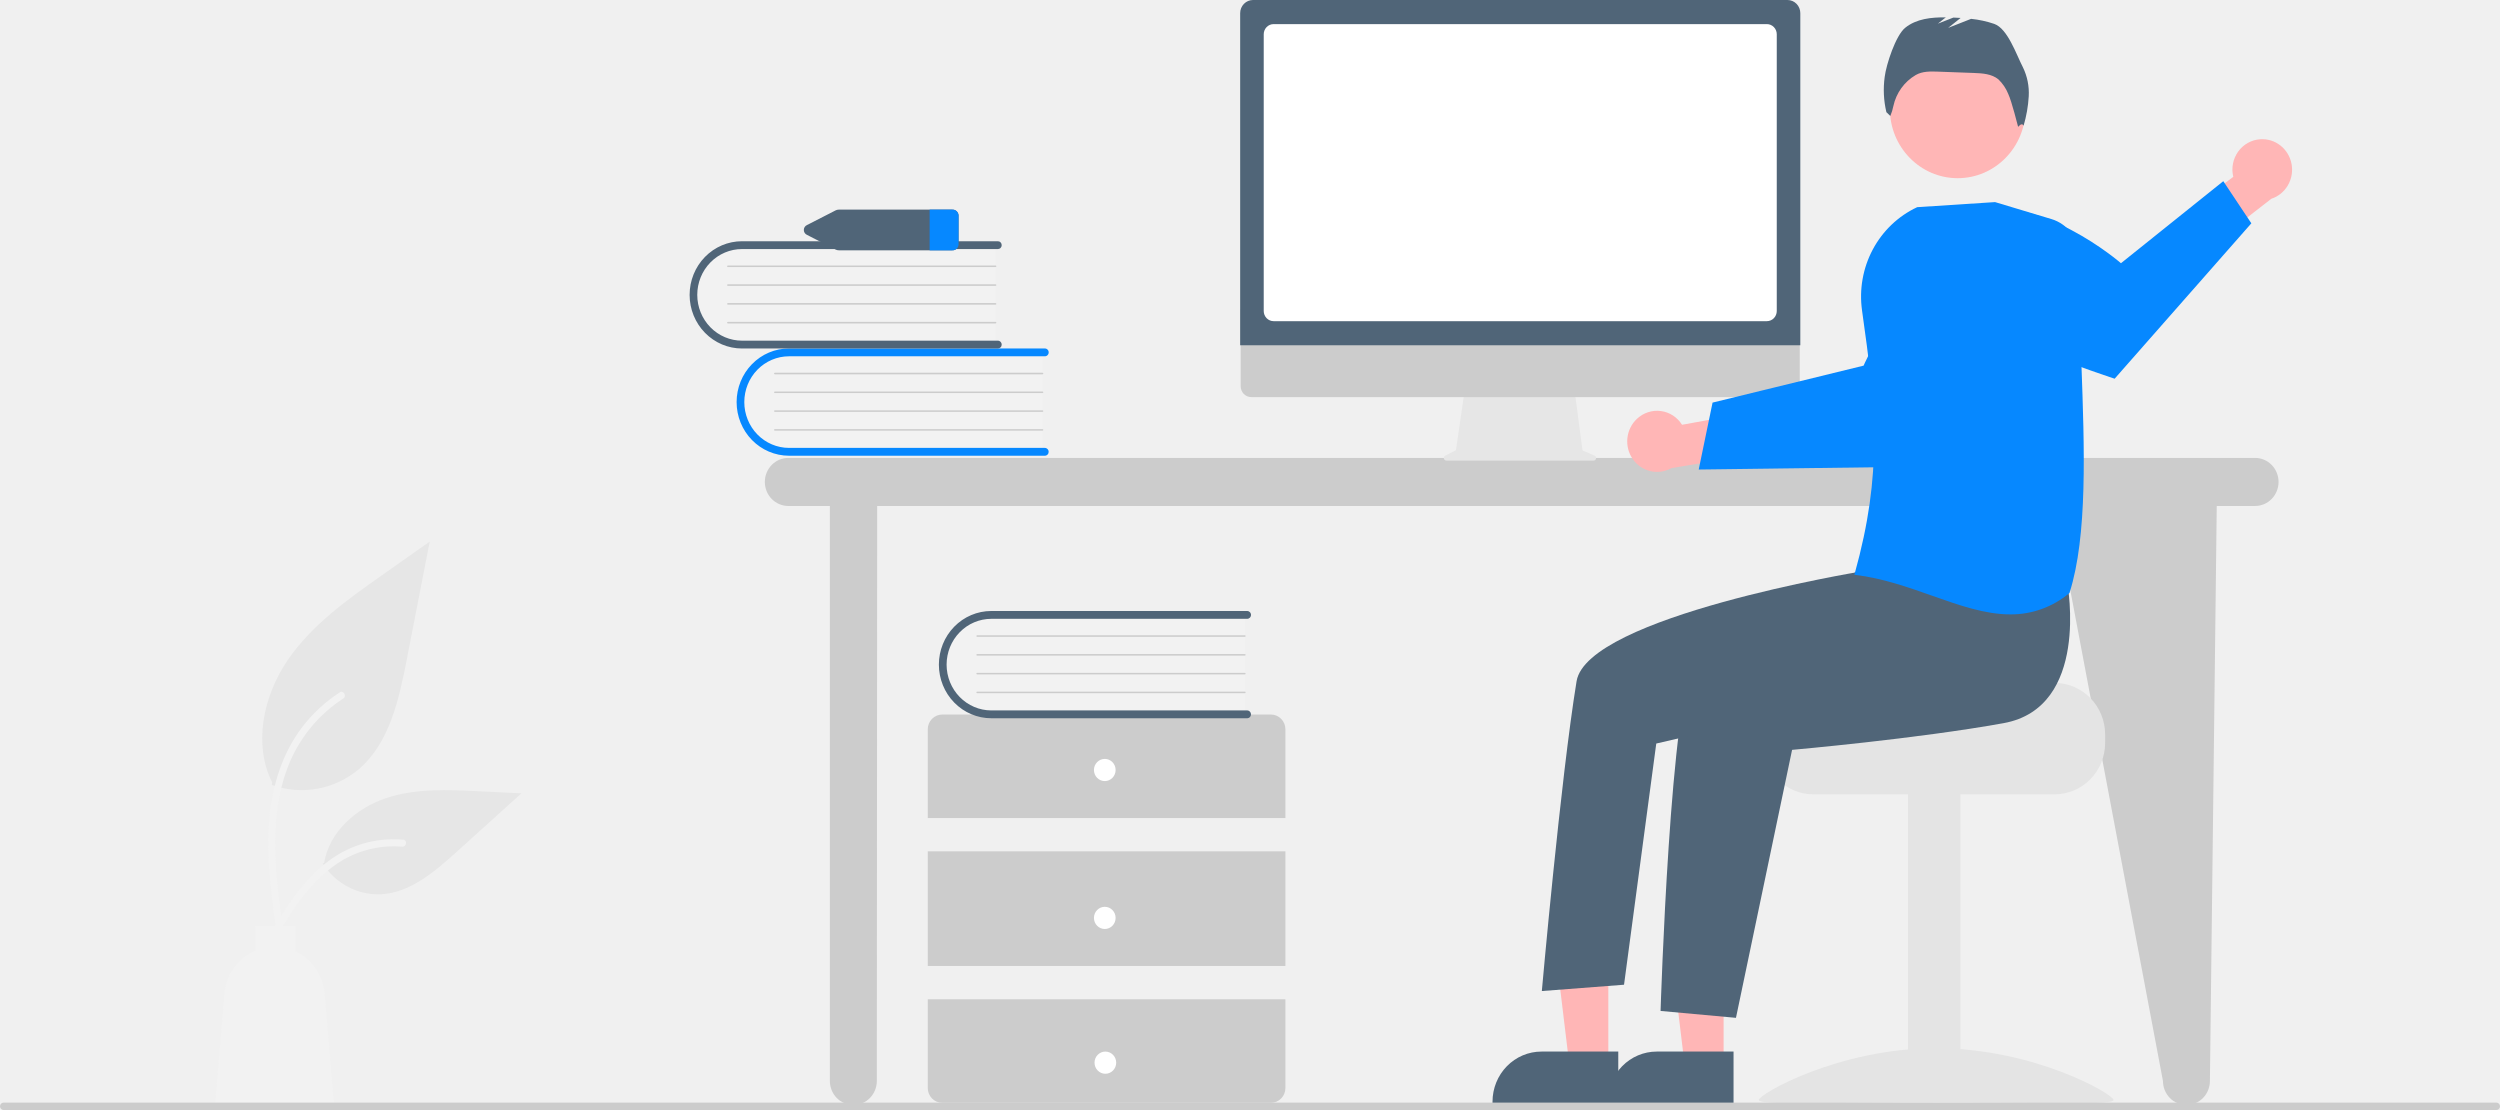
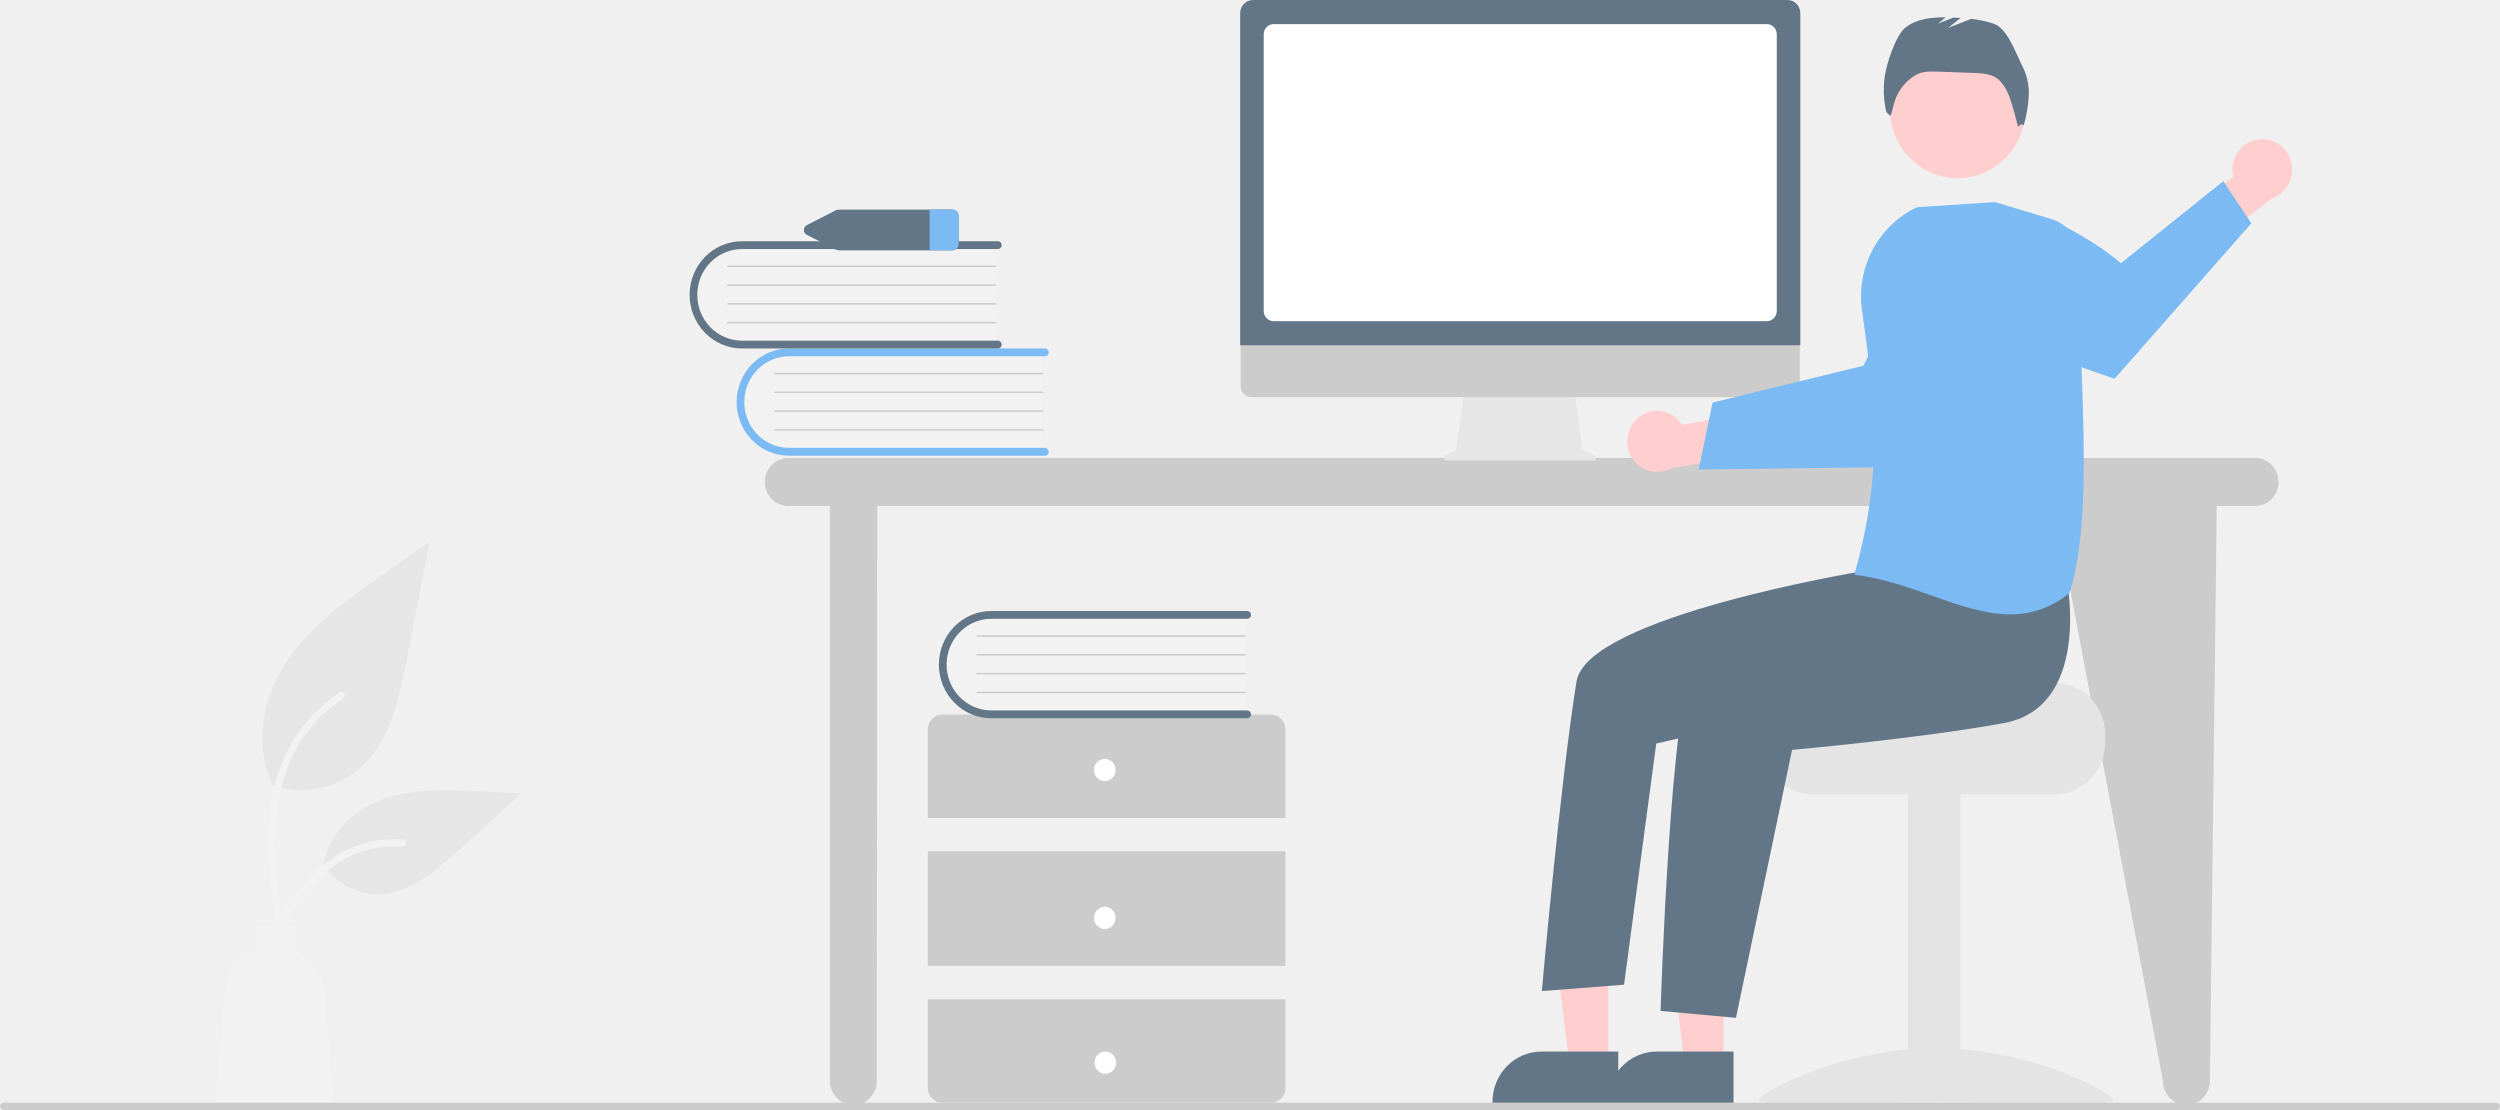
<svg xmlns="http://www.w3.org/2000/svg" width="1000" height="444" viewBox="0 0 1000 444" fill="none">
  <g clip-path="url(#clip0_304_40)">
-     <path d="M902.029 183.163H315.324C312.833 183.163 310.444 184.176 308.682 185.979C306.921 187.782 305.931 190.227 305.931 192.777C305.931 195.327 306.921 197.772 308.682 199.575C310.444 201.378 312.833 202.391 315.324 202.391H331.943V432.383C331.943 434.933 332.932 437.378 334.694 439.181C336.455 440.984 338.845 441.997 341.336 441.997C343.827 441.997 346.216 440.984 347.978 439.181C349.739 437.378 350.729 434.933 350.729 432.383L350.872 202.391H821.762L865.18 432.383C865.18 434.933 866.169 437.378 867.931 439.181C869.692 440.984 872.082 441.997 874.573 441.997C877.064 441.997 879.453 440.984 881.215 439.181C882.976 437.378 883.966 434.933 883.966 432.383L886.699 202.391H902.029C904.521 202.391 906.91 201.378 908.671 199.575C910.433 197.772 911.422 195.327 911.422 192.777C911.422 190.227 910.433 187.782 908.671 185.979C906.91 184.176 904.521 183.163 902.029 183.163V183.163Z" fill="#CCCCCC" />
+     <path d="M902.029 183.163H315.324C312.833 183.163 310.444 184.176 308.682 185.979C306.921 187.782 305.931 190.227 305.931 192.777C305.931 195.327 306.921 197.772 308.682 199.575C310.444 201.378 312.833 202.391 315.324 202.391H331.943V432.383C331.943 434.933 332.932 437.378 334.694 439.181C336.455 440.984 338.845 441.997 341.336 441.997C343.827 441.997 346.216 440.984 347.978 439.181C349.739 437.378 350.729 434.933 350.729 432.383L350.872 202.391H821.762L865.18 432.383C865.18 434.933 866.169 437.378 867.931 439.181C869.692 440.984 872.082 441.997 874.573 441.997C877.064 441.997 879.453 440.984 881.215 439.181C882.976 437.378 883.966 434.933 883.966 432.383L886.699 202.391H902.029C904.521 202.391 906.91 201.378 908.671 199.575C910.433 197.772 911.422 195.327 911.422 192.777C911.422 190.227 910.433 187.782 908.671 185.979C906.91 184.176 904.521 183.163 902.029 183.163Z" fill="#CCCCCC" />
    <path d="M417.022 140.325V181.037H317.365C314.754 181.13 312.149 180.696 309.702 179.759C307.254 178.822 305.011 177.4 303.099 175.576C301.188 173.751 299.647 171.56 298.564 169.125C297.48 166.691 296.876 164.063 296.785 161.389C296.694 158.716 297.119 156.051 298.034 153.546C298.95 151.04 300.338 148.744 302.121 146.788C303.904 144.832 306.045 143.255 308.423 142.146C310.801 141.037 313.37 140.418 315.982 140.325C316.443 140.309 316.904 140.309 317.365 140.325L417.022 140.325Z" fill="#F2F2F2" />
-     <path d="M419.47 180.724C419.469 181.139 419.308 181.537 419.021 181.831C418.734 182.125 418.345 182.29 417.94 182.29H315.59C310.034 182.286 304.707 180.024 300.779 176.001C296.852 171.979 294.646 166.525 294.646 160.838C294.646 155.151 296.852 149.697 300.779 145.674C304.707 141.652 310.034 139.39 315.59 139.386H417.94C418.141 139.385 418.34 139.425 418.526 139.504C418.712 139.582 418.882 139.698 419.024 139.843C419.167 139.988 419.28 140.161 419.357 140.351C419.434 140.542 419.474 140.746 419.474 140.952C419.474 141.158 419.434 141.362 419.357 141.552C419.28 141.742 419.167 141.915 419.024 142.06C418.882 142.206 418.712 142.321 418.526 142.399C418.34 142.478 418.141 142.518 417.94 142.517H315.59C310.848 142.525 306.302 144.458 302.951 147.893C299.6 151.328 297.718 155.984 297.718 160.838C297.718 165.692 299.6 170.348 302.951 173.783C306.302 177.217 310.848 179.151 315.59 179.158H417.94C418.345 179.158 418.734 179.323 419.021 179.617C419.308 179.911 419.469 180.309 419.47 180.724V180.724Z" fill="#0688FF" />
+     <path d="M419.47 180.724C419.469 181.139 419.308 181.537 419.021 181.831C418.734 182.125 418.345 182.29 417.94 182.29H315.59C310.034 182.286 304.707 180.024 300.779 176.001C296.852 171.979 294.646 166.525 294.646 160.838C294.646 155.151 296.852 149.697 300.779 145.674C304.707 141.652 310.034 139.39 315.59 139.386H417.94C418.141 139.385 418.34 139.425 418.526 139.504C418.712 139.582 418.882 139.698 419.024 139.843C419.167 139.988 419.28 140.161 419.357 140.351C419.434 140.542 419.474 140.746 419.474 140.952C419.474 141.158 419.434 141.362 419.357 141.552C419.28 141.742 419.167 141.915 419.024 142.06C418.882 142.206 418.712 142.321 418.526 142.399C418.34 142.478 418.141 142.518 417.94 142.517H315.59C310.848 142.525 306.302 144.458 302.951 147.893C299.6 151.328 297.718 155.984 297.718 160.838C297.718 165.692 299.6 170.348 302.951 173.783C306.302 177.217 310.848 179.151 315.59 179.158H417.94C418.345 179.158 418.734 179.323 419.021 179.617C419.308 179.911 419.469 180.309 419.47 180.724Z" fill="#7CBAF3" />
    <path d="M417.022 149.72H309.93C309.849 149.721 309.771 149.688 309.713 149.63C309.656 149.572 309.623 149.493 309.622 149.41C309.621 149.327 309.653 149.248 309.709 149.188C309.766 149.129 309.843 149.095 309.924 149.094H417.022C417.102 149.095 417.179 149.128 417.236 149.187C417.293 149.246 417.325 149.325 417.325 149.407C417.325 149.49 417.293 149.569 417.236 149.628C417.179 149.686 417.102 149.72 417.022 149.72Z" fill="#CCCCCC" />
    <path d="M417.022 157.236H309.93C309.849 157.237 309.771 157.205 309.713 157.146C309.656 157.088 309.623 157.009 309.622 156.926C309.621 156.843 309.653 156.764 309.709 156.704C309.766 156.645 309.843 156.611 309.924 156.61H417.022C417.102 156.611 417.179 156.644 417.236 156.703C417.293 156.762 417.325 156.841 417.325 156.923C417.325 157.006 417.293 157.085 417.236 157.144C417.179 157.202 417.102 157.236 417.022 157.236Z" fill="#CCCCCC" />
    <path d="M417.022 164.752H309.93C309.849 164.753 309.771 164.721 309.713 164.662C309.656 164.604 309.623 164.525 309.622 164.442C309.621 164.359 309.653 164.28 309.709 164.22C309.766 164.161 309.843 164.127 309.924 164.126H417.022C417.102 164.127 417.179 164.16 417.236 164.219C417.293 164.278 417.325 164.357 417.325 164.439C417.325 164.522 417.293 164.601 417.236 164.66C417.179 164.718 417.102 164.752 417.022 164.752Z" fill="#CCCCCC" />
    <path d="M417.022 172.268H309.93C309.849 172.269 309.771 172.236 309.713 172.178C309.656 172.12 309.623 172.041 309.622 171.958C309.621 171.875 309.653 171.796 309.709 171.736C309.766 171.677 309.843 171.643 309.924 171.642H417.022C417.102 171.643 417.179 171.676 417.236 171.735C417.293 171.794 417.325 171.873 417.325 171.955C417.325 172.038 417.293 172.117 417.236 172.176C417.179 172.234 417.102 172.268 417.022 172.268Z" fill="#CCCCCC" />
    <path d="M398.236 97.433V138.145H298.579C293.304 138.333 288.173 136.368 284.313 132.683C280.454 128.999 278.182 123.896 277.999 118.497C277.815 113.098 279.735 107.846 283.335 103.896C286.935 99.945 291.921 97.621 297.195 97.433C297.656 97.416 298.118 97.416 298.579 97.433H398.236Z" fill="#F2F2F2" />
-     <path d="M400.684 137.832C400.683 138.247 400.522 138.645 400.235 138.939C399.948 139.232 399.559 139.397 399.154 139.398H296.804C291.246 139.398 285.914 137.137 281.984 133.114C278.053 129.091 275.845 123.635 275.845 117.945C275.845 112.256 278.053 106.8 281.984 102.777C285.914 98.754 291.246 96.493 296.804 96.493H399.154C399.355 96.493 399.554 96.534 399.739 96.613C399.925 96.691 400.093 96.807 400.236 96.952C400.378 97.097 400.49 97.27 400.567 97.46C400.644 97.65 400.684 97.854 400.684 98.059C400.684 98.265 400.644 98.469 400.567 98.659C400.49 98.849 400.378 99.021 400.236 99.166C400.093 99.312 399.925 99.427 399.739 99.506C399.554 99.585 399.355 99.625 399.154 99.625H296.804C292.057 99.625 287.504 101.555 284.147 104.991C280.79 108.427 278.905 113.087 278.905 117.946C278.905 122.804 280.79 127.464 284.147 130.9C287.504 134.336 292.057 136.266 296.804 136.266H399.154C399.559 136.266 399.948 136.431 400.235 136.725C400.522 137.018 400.683 137.416 400.684 137.832Z" fill="#506578" />
-     <path d="M398.236 106.828H291.144C291.063 106.828 290.985 106.796 290.927 106.738C290.87 106.68 290.837 106.601 290.836 106.518C290.835 106.435 290.867 106.355 290.923 106.296C290.98 106.237 291.057 106.203 291.138 106.202H398.236C398.316 106.202 398.393 106.236 398.45 106.294C398.507 106.353 398.539 106.432 398.539 106.515C398.539 106.597 398.507 106.676 398.45 106.735C398.393 106.794 398.316 106.827 398.236 106.828V106.828Z" fill="#CCCCCC" />
+     <path d="M400.684 137.832C400.683 138.247 400.522 138.645 400.235 138.939C399.948 139.232 399.559 139.397 399.154 139.398H296.804C291.246 139.398 285.914 137.137 281.984 133.114C278.053 129.091 275.845 123.635 275.845 117.945C275.845 112.256 278.053 106.8 281.984 102.777C285.914 98.754 291.246 96.493 296.804 96.493H399.154C399.355 96.493 399.554 96.534 399.739 96.613C399.925 96.691 400.093 96.807 400.236 96.952C400.378 97.097 400.49 97.27 400.567 97.46C400.644 97.65 400.684 97.854 400.684 98.059C400.684 98.265 400.644 98.469 400.567 98.659C400.49 98.849 400.378 99.021 400.236 99.166C400.093 99.312 399.925 99.427 399.739 99.506C399.554 99.585 399.355 99.625 399.154 99.625H296.804C292.057 99.625 287.504 101.555 284.147 104.991C280.79 108.427 278.905 113.087 278.905 117.946C278.905 122.804 280.79 127.464 284.147 130.9C287.504 134.336 292.057 136.266 296.804 136.266H399.154C399.559 136.266 399.948 136.431 400.235 136.725C400.522 137.018 400.683 137.416 400.684 137.832Z" fill="#637688" />
+     <path d="M398.236 106.828H291.144C291.063 106.828 290.985 106.796 290.927 106.738C290.87 106.68 290.837 106.601 290.836 106.518C290.835 106.435 290.867 106.355 290.923 106.296C290.98 106.237 291.057 106.203 291.138 106.202H398.236C398.316 106.202 398.393 106.236 398.45 106.294C398.507 106.353 398.539 106.432 398.539 106.515C398.539 106.597 398.507 106.676 398.45 106.735C398.393 106.794 398.316 106.827 398.236 106.828Z" fill="#CCCCCC" />
    <path d="M398.236 114.344H291.144C291.063 114.344 290.985 114.312 290.927 114.254C290.87 114.196 290.837 114.117 290.836 114.034C290.835 113.951 290.867 113.871 290.923 113.812C290.98 113.753 291.057 113.719 291.138 113.718H398.236C398.316 113.718 398.393 113.752 398.45 113.81C398.507 113.869 398.539 113.948 398.539 114.031C398.539 114.113 398.507 114.193 398.45 114.251C398.393 114.31 398.316 114.343 398.236 114.344Z" fill="#CCCCCC" />
    <path d="M398.236 121.86H291.144C291.063 121.86 290.985 121.828 290.927 121.77C290.87 121.712 290.837 121.633 290.836 121.55C290.835 121.467 290.867 121.387 290.923 121.328C290.98 121.269 291.057 121.235 291.138 121.234H398.236C398.316 121.235 398.393 121.268 398.45 121.327C398.507 121.385 398.539 121.464 398.539 121.547C398.539 121.629 398.507 121.709 398.45 121.767C398.393 121.826 398.316 121.859 398.236 121.86Z" fill="#CCCCCC" />
-     <path d="M398.236 129.376H291.144C291.063 129.376 290.985 129.344 290.927 129.286C290.87 129.228 290.837 129.149 290.836 129.066C290.835 128.983 290.867 128.903 290.923 128.844C290.98 128.785 291.057 128.751 291.138 128.75H398.236C398.316 128.75 398.393 128.784 398.45 128.842C398.507 128.901 398.539 128.98 398.539 129.063C398.539 129.145 398.507 129.225 398.45 129.283C398.393 129.342 398.316 129.375 398.236 129.376V129.376Z" fill="#CCCCCC" />
+     <path d="M398.236 129.376H291.144C291.063 129.376 290.985 129.344 290.927 129.286C290.87 129.228 290.837 129.149 290.836 129.066C290.835 128.983 290.867 128.903 290.923 128.844C290.98 128.785 291.057 128.751 291.138 128.75H398.236C398.316 128.75 398.393 128.784 398.45 128.842C398.507 128.901 398.539 128.98 398.539 129.063C398.539 129.145 398.507 129.225 398.45 129.283C398.393 129.342 398.316 129.375 398.236 129.376Z" fill="#CCCCCC" />
    <path d="M514.166 327.225V291.728C514.166 290.159 513.557 288.654 512.473 287.545C511.389 286.435 509.919 285.812 508.386 285.812H376.883C375.35 285.812 373.88 286.435 372.796 287.545C371.712 288.654 371.103 290.159 371.103 291.728V327.225H514.166Z" fill="#CCCCCC" />
    <path d="M514.166 340.537H371.103V386.387H514.166V340.537Z" fill="#CCCCCC" />
    <path d="M371.103 399.698V435.196C371.103 436.765 371.712 438.27 372.796 439.379C373.88 440.488 375.35 441.112 376.883 441.112H508.386C509.919 441.112 511.389 440.488 512.473 439.379C513.557 438.27 514.166 436.765 514.166 435.196V399.698H371.103Z" fill="#CCCCCC" />
    <path d="M441.912 312.435C444.306 312.435 446.247 310.448 446.247 307.997C446.247 305.547 444.306 303.56 441.912 303.56C439.518 303.56 437.577 305.547 437.577 307.997C437.577 310.448 439.518 312.435 441.912 312.435Z" fill="white" />
    <path d="M441.912 371.597C444.306 371.597 446.247 369.61 446.247 367.159C446.247 364.709 444.306 362.722 441.912 362.722C439.518 362.722 437.577 364.709 437.577 367.159C437.577 369.61 439.518 371.597 441.912 371.597Z" fill="white" />
    <path d="M442.144 429.506C444.539 429.506 446.48 427.519 446.48 425.069C446.48 422.618 444.539 420.631 442.144 420.631C439.75 420.631 437.809 422.618 437.809 425.069C437.809 427.519 439.75 429.506 442.144 429.506Z" fill="white" />
    <path d="M497.946 245.338V286.05H398.29C393.018 286.234 387.89 284.268 384.033 280.583C380.176 276.899 377.907 271.798 377.723 266.402C377.54 261.006 379.457 255.756 383.054 251.806C386.651 247.856 391.633 245.53 396.905 245.338C397.367 245.321 397.828 245.321 398.29 245.338H497.946Z" fill="#F2F2F2" />
-     <path d="M500.395 285.736C500.394 286.152 500.233 286.55 499.946 286.844C499.659 287.137 499.27 287.302 498.865 287.302H396.515C390.958 287.304 385.627 285.046 381.696 281.026C377.764 277.005 375.554 271.551 375.551 265.863C375.547 260.175 377.751 254.718 381.678 250.693C385.605 246.668 390.933 244.404 396.49 244.398H498.865C499.066 244.398 499.265 244.438 499.451 244.516C499.637 244.595 499.807 244.71 499.949 244.855C500.092 245.001 500.205 245.174 500.282 245.364C500.359 245.554 500.399 245.758 500.399 245.964C500.399 246.17 500.359 246.374 500.282 246.564C500.205 246.754 500.092 246.927 499.949 247.073C499.807 247.218 499.637 247.333 499.451 247.412C499.265 247.49 499.066 247.53 498.865 247.53H396.515C391.772 247.536 387.225 249.469 383.873 252.904C380.522 256.339 378.639 260.996 378.639 265.85C378.639 270.705 380.522 275.361 383.873 278.796C387.225 282.231 391.772 284.164 396.515 284.171H498.865C499.27 284.171 499.659 284.336 499.946 284.629C500.233 284.923 500.394 285.321 500.395 285.736V285.736Z" fill="#506578" />
+     <path d="M500.395 285.736C500.394 286.152 500.233 286.55 499.946 286.844C499.659 287.137 499.27 287.302 498.865 287.302H396.515C390.958 287.304 385.627 285.046 381.696 281.026C377.764 277.005 375.554 271.551 375.551 265.863C375.547 260.175 377.751 254.718 381.678 250.693C385.605 246.668 390.933 244.404 396.49 244.398H498.865C499.066 244.398 499.265 244.438 499.451 244.516C499.637 244.595 499.807 244.71 499.949 244.855C500.092 245.001 500.205 245.174 500.282 245.364C500.359 245.554 500.399 245.758 500.399 245.964C500.399 246.17 500.359 246.374 500.282 246.564C500.205 246.754 500.092 246.927 499.949 247.073C499.807 247.218 499.637 247.333 499.451 247.412C499.265 247.49 499.066 247.53 498.865 247.53H396.515C391.772 247.536 387.225 249.469 383.873 252.904C380.522 256.339 378.639 260.996 378.639 265.85C378.639 270.705 380.522 275.361 383.873 278.796C387.225 282.231 391.772 284.164 396.515 284.171H498.865C499.27 284.171 499.659 284.336 499.946 284.629C500.233 284.923 500.394 285.321 500.395 285.736Z" fill="#637688" />
    <path d="M497.947 254.733H390.855C390.774 254.733 390.696 254.701 390.638 254.643C390.581 254.585 390.548 254.505 390.547 254.423C390.546 254.34 390.578 254.26 390.634 254.201C390.691 254.141 390.768 254.108 390.849 254.106H497.947C498.027 254.107 498.105 254.141 498.161 254.199C498.218 254.258 498.25 254.337 498.25 254.42C498.25 254.502 498.218 254.581 498.161 254.64C498.105 254.699 498.027 254.732 497.947 254.733H497.947Z" fill="#CCCCCC" />
    <path d="M497.947 262.249H390.855C390.774 262.249 390.696 262.217 390.638 262.159C390.581 262.101 390.548 262.021 390.547 261.939C390.546 261.856 390.578 261.776 390.634 261.717C390.691 261.658 390.768 261.624 390.849 261.623H497.947C498.027 261.623 498.105 261.657 498.161 261.715C498.218 261.774 498.25 261.853 498.25 261.936C498.25 262.018 498.218 262.097 498.161 262.156C498.105 262.215 498.027 262.248 497.947 262.249H497.947Z" fill="#CCCCCC" />
    <path d="M497.947 269.765H390.855C390.774 269.765 390.696 269.733 390.638 269.675C390.581 269.617 390.548 269.538 390.547 269.455C390.546 269.372 390.578 269.292 390.634 269.233C390.691 269.174 390.768 269.14 390.849 269.139H497.947C498.027 269.139 498.105 269.173 498.161 269.231C498.218 269.29 498.25 269.369 498.25 269.452C498.25 269.534 498.218 269.613 498.161 269.672C498.105 269.731 498.027 269.764 497.947 269.765H497.947Z" fill="#CCCCCC" />
    <path d="M497.947 277.281H390.855C390.774 277.281 390.696 277.249 390.638 277.191C390.581 277.133 390.548 277.054 390.547 276.971C390.546 276.888 390.578 276.808 390.634 276.749C390.691 276.69 390.768 276.656 390.849 276.655H497.947C498.027 276.655 498.105 276.689 498.161 276.747C498.218 276.806 498.25 276.885 498.25 276.968C498.25 277.05 498.218 277.129 498.161 277.188C498.105 277.247 498.027 277.28 497.947 277.281H497.947Z" fill="#CCCCCC" />
-     <path d="M380.905 83.852H335.501C335.07 83.851 334.645 83.952 334.258 84.147L322.799 90.019C322.421 90.183 322.1 90.457 321.874 90.807C321.648 91.157 321.527 91.567 321.527 91.986C321.527 92.406 321.648 92.816 321.874 93.166C322.1 93.515 322.421 93.789 322.799 93.953L334.258 99.825C334.645 100.02 335.07 100.121 335.501 100.121H380.905C381.531 100.158 382.146 99.941 382.617 99.518C383.087 99.094 383.376 98.498 383.42 97.858V86.115C383.376 85.475 383.087 84.878 382.617 84.455C382.146 84.031 381.531 83.814 380.905 83.852V83.852Z" fill="#506578" />
-     <path d="M383.42 86.115V97.858C383.376 98.498 383.087 99.094 382.617 99.518C382.146 99.941 381.531 100.158 380.905 100.121H371.859V83.852H380.905C381.531 83.814 382.146 84.031 382.617 84.455C383.087 84.878 383.376 85.475 383.42 86.115V86.115Z" fill="#0688FF" />
+     <path d="M380.905 83.852H335.501C335.07 83.851 334.645 83.952 334.258 84.147L322.799 90.019C322.421 90.183 322.1 90.457 321.874 90.807C321.648 91.157 321.527 91.567 321.527 91.986C321.527 92.406 321.648 92.816 321.874 93.166C322.1 93.515 322.421 93.789 322.799 93.953L334.258 99.825C334.645 100.02 335.07 100.121 335.501 100.121H380.905C381.531 100.158 382.146 99.941 382.617 99.518C383.087 99.094 383.376 98.498 383.42 97.858V86.115C383.376 85.475 383.087 84.878 382.617 84.455C382.146 84.031 381.531 83.814 380.905 83.852Z" fill="#637688" />
+     <path d="M383.42 86.115V97.858C383.376 98.498 383.087 99.094 382.617 99.518C382.146 99.941 381.531 100.158 380.905 100.121H371.859V83.852H380.905C381.531 83.814 382.146 84.031 382.617 84.455C383.087 84.878 383.376 85.475 383.42 86.115Z" fill="#7CBAF3" />
    <path d="M108.691 313.963C114.538 316.066 120.815 316.593 126.918 315.492C133.021 314.392 138.745 311.702 143.537 307.68C155.742 297.195 159.569 279.922 162.682 263.928C165.752 248.158 168.822 232.389 171.892 216.62L152.611 230.208C138.745 239.979 124.567 250.064 114.967 264.218C105.367 278.372 101.176 297.693 108.89 313.008" fill="#E6E6E6" />
-     <path d="M110.339 371.239C108.388 356.69 106.381 341.955 107.75 327.25C108.966 314.191 112.858 301.435 120.784 290.977C124.99 285.436 130.109 280.689 135.909 276.948C137.422 275.971 138.814 278.425 137.308 279.398C127.271 285.89 119.509 295.476 115.138 306.776C110.312 319.341 109.537 333.037 110.369 346.385C110.872 354.457 111.938 362.476 113.012 370.485C113.096 370.847 113.044 371.228 112.864 371.552C112.684 371.876 112.391 372.118 112.044 372.229C111.69 372.327 111.312 372.278 110.993 372.092C110.674 371.907 110.439 371.6 110.339 371.239L110.339 371.239Z" fill="#F2F2F2" />
+     <path d="M110.339 371.239C108.388 356.69 106.381 341.955 107.75 327.25C108.966 314.191 112.858 301.435 120.784 290.977C124.99 285.436 130.109 280.689 135.909 276.948C137.422 275.971 138.814 278.425 137.308 279.398C127.271 285.89 119.509 295.476 115.138 306.775C110.312 319.341 109.537 333.037 110.369 346.385C110.872 354.457 111.938 362.476 113.012 370.485C113.096 370.847 113.044 371.228 112.864 371.552C112.684 371.876 112.391 372.118 112.044 372.229C111.69 372.327 111.312 372.278 110.993 372.092C110.674 371.907 110.439 371.6 110.339 371.239L110.339 371.239Z" fill="#F2F2F2" />
    <path d="M129.135 345.494C131.643 349.395 135.09 352.569 139.143 354.71C143.197 356.852 147.722 357.888 152.28 357.721C163.997 357.152 173.765 348.782 182.557 340.836L208.565 317.334L191.352 316.491C178.974 315.885 166.276 315.319 154.487 319.226C142.697 323.133 131.823 332.535 129.668 345.026" fill="#E6E6E6" />
    <path d="M104.824 379.602C114.217 362.592 125.112 343.687 144.579 337.644C149.992 335.97 155.667 335.37 161.3 335.877C163.076 336.034 162.632 338.835 160.86 338.678C151.418 337.876 141.994 340.428 134.175 345.904C126.651 351.146 120.793 358.433 115.835 366.161C112.798 370.895 110.077 375.829 107.356 380.757C106.486 382.332 103.945 381.195 104.824 379.602L104.824 379.602Z" fill="#F2F2F2" />
    <path d="M89.775 397.507C90.091 393.753 91.408 390.161 93.581 387.121C95.754 384.08 98.701 381.709 102.1 380.264V370.43H118.215V380.574C121.447 382.09 124.229 384.455 126.276 387.43C128.324 390.405 129.564 393.882 129.87 397.507L133.659 442.591H85.985L89.775 397.507Z" fill="#F2F2F2" />
-     <path d="M637.822 182.239L633.028 180.173L629.74 155.576H585.945L582.38 180.072L578.091 182.267C577.886 182.372 577.722 182.545 577.625 182.758C577.527 182.971 577.503 183.211 577.556 183.439C577.609 183.668 577.735 183.871 577.915 184.017C578.095 184.163 578.318 184.242 578.547 184.242H637.427C637.662 184.242 637.89 184.159 638.072 184.006C638.254 183.854 638.379 183.642 638.426 183.406C638.472 183.17 638.437 182.925 638.327 182.712C638.217 182.499 638.039 182.332 637.822 182.239V182.239Z" fill="#E6E6E6" />
-     <path d="M715.648 158.848H500.518C499.389 158.846 498.307 158.385 497.51 157.567C496.713 156.749 496.265 155.641 496.265 154.486V123.437H719.901V154.486C719.901 155.641 719.453 156.749 718.656 157.567C717.858 158.385 716.777 158.846 715.648 158.848V158.848Z" fill="#CCCCCC" />
-     <path d="M720.126 138.111H496.069V5.259C496.07 3.864 496.612 2.528 497.575 1.542C498.539 0.556 499.845 0.002 501.207 0H714.987C716.35 0.002 717.656 0.556 718.619 1.542C719.582 2.528 720.124 3.864 720.126 5.259L720.126 138.111Z" fill="#506578" />
-     <path d="M706.744 128.469H509.451C508.401 128.468 507.394 128.04 506.651 127.28C505.909 126.52 505.491 125.49 505.49 124.415V13.697C505.491 12.622 505.909 11.591 506.651 10.831C507.394 10.071 508.401 9.643 509.451 9.642H706.744C707.794 9.643 708.801 10.071 709.543 10.831C710.286 11.591 710.703 12.622 710.705 13.697V124.415C710.703 125.49 710.286 126.52 709.543 127.28C708.801 128.04 707.794 128.468 706.744 128.469V128.469Z" fill="white" />
-     <path d="M654.779 167.536C656.053 166.332 657.569 165.428 659.221 164.888C660.873 164.349 662.621 164.187 664.341 164.413C666.06 164.639 667.711 165.249 669.176 166.199C670.64 167.149 671.884 168.416 672.818 169.911L699.505 165.055L706.343 180.933L668.563 187.249C666.005 188.69 663.02 189.12 660.173 188.458C657.326 187.796 654.815 186.089 653.116 183.659C651.417 181.229 650.648 178.245 650.955 175.274C651.261 172.302 652.622 169.549 654.779 167.536V167.536Z" fill="#FFB6B6" />
-     <path d="M679.487 187.81L707.308 187.455L710.829 187.407L767.432 186.677C767.432 186.677 782.803 171.668 796.187 156.215L794.311 142.328C792.481 128.698 785.875 116.214 775.723 107.197C756.554 120.307 745.437 146.257 745.437 146.257L710.341 154.848L706.83 155.707L685.023 161.041L679.487 187.81Z" fill="#0688FF" />
-     <path d="M821.905 273.17H769.974C769.974 275.448 713.206 277.296 713.206 277.296C711.954 278.261 710.813 279.368 709.804 280.597C706.774 284.296 705.117 288.972 705.127 293.799V297.1C705.129 302.57 707.254 307.816 711.033 311.685C714.812 315.553 719.938 317.727 725.283 317.729H821.905C827.249 317.724 832.373 315.549 836.152 311.681C839.931 307.814 842.056 302.57 842.06 297.1V293.799C842.053 288.33 839.927 283.088 836.149 279.221C832.371 275.354 827.248 273.178 821.905 273.17V273.17Z" fill="#E4E4E4" />
+     <path d="M637.822 182.239L633.028 180.173L629.74 155.576H585.945L582.38 180.072L578.091 182.267C577.886 182.372 577.722 182.545 577.625 182.758C577.527 182.971 577.503 183.211 577.556 183.439C577.609 183.668 577.735 183.871 577.915 184.017C578.095 184.163 578.318 184.242 578.547 184.242H637.427C637.662 184.242 637.89 184.159 638.072 184.006C638.254 183.854 638.379 183.642 638.426 183.406C638.472 183.17 638.437 182.925 638.327 182.712C638.217 182.499 638.039 182.332 637.822 182.239Z" fill="#E6E6E6" />
+     <path d="M715.648 158.848H500.518C499.389 158.846 498.307 158.385 497.51 157.567C496.713 156.749 496.265 155.641 496.265 154.486V123.437H719.901V154.486C719.901 155.641 719.453 156.749 718.656 157.567C717.858 158.385 716.777 158.846 715.648 158.848Z" fill="#CCCCCC" />
+     <path d="M720.126 138.111H496.069V5.259C496.07 3.864 496.612 2.528 497.575 1.542C498.539 0.556 499.845 0.002 501.207 0H714.987C716.35 0.002 717.656 0.556 718.619 1.542C719.582 2.528 720.124 3.864 720.126 5.259L720.126 138.111Z" fill="#637688" />
+     <path d="M706.744 128.469H509.451C508.401 128.468 507.394 128.04 506.651 127.28C505.909 126.52 505.491 125.49 505.49 124.415V13.697C505.491 12.622 505.909 11.591 506.651 10.831C507.394 10.071 508.401 9.643 509.451 9.642H706.744C707.794 9.643 708.801 10.071 709.543 10.831C710.286 11.591 710.703 12.622 710.705 13.697V124.415C710.703 125.49 710.286 126.52 709.543 127.28C708.801 128.04 707.794 128.468 706.744 128.469Z" fill="white" />
+     <path d="M654.779 167.536C656.053 166.332 657.569 165.428 659.221 164.888C660.873 164.349 662.621 164.187 664.341 164.413C666.06 164.639 667.711 165.249 669.176 166.199C670.64 167.149 671.884 168.416 672.818 169.911L699.505 165.055L706.343 180.933L668.563 187.249C666.005 188.69 663.02 189.12 660.173 188.458C657.326 187.796 654.815 186.089 653.116 183.659C651.417 181.229 650.648 178.245 650.955 175.274C651.261 172.302 652.622 169.549 654.779 167.536Z" fill="#FFCECE" />
+     <path d="M679.487 187.81L707.308 187.455L710.829 187.407L767.432 186.677C767.432 186.677 782.803 171.668 796.187 156.215L794.311 142.328C792.481 128.698 785.875 116.214 775.723 107.197C756.554 120.307 745.437 146.257 745.437 146.257L710.341 154.848L706.83 155.707L685.023 161.041L679.487 187.81Z" fill="#7CBAF3" />
+     <path d="M821.905 273.17H769.974C769.974 275.448 713.206 277.296 713.206 277.296C711.954 278.261 710.813 279.368 709.804 280.597C706.774 284.296 705.117 288.972 705.127 293.799V297.1C705.129 302.57 707.254 307.816 711.033 311.685C714.812 315.553 719.938 317.727 725.283 317.729H821.905C827.249 317.724 832.373 315.549 836.152 311.681C839.931 307.814 842.056 302.57 842.06 297.1V293.799C842.053 288.33 839.927 283.088 836.149 279.221C832.371 275.354 827.248 273.178 821.905 273.17Z" fill="#E4E4E4" />
    <path d="M784.141 316.909H763.179V440.744H784.141V316.909Z" fill="#E4E4E4" />
    <path d="M703.52 439.99C703.52 442.308 735.283 440.887 774.466 440.887C813.649 440.887 845.413 442.308 845.413 439.99C845.413 437.672 813.649 419.289 774.466 419.289C735.283 419.289 703.52 437.672 703.52 439.99Z" fill="#E4E4E4" />
-     <path d="M689.439 425.841L673.838 425.84L666.417 364.252L689.441 364.253L689.439 425.841Z" fill="#FFB6B6" />
-     <path d="M693.417 441.318L643.115 441.316V440.665C643.115 435.35 645.178 430.253 648.85 426.495C652.522 422.737 657.501 420.626 662.694 420.626H662.695L693.418 420.627L693.417 441.318Z" fill="#506578" />
-     <path d="M643.331 425.841L627.73 425.84L620.309 364.252L643.333 364.253L643.331 425.841Z" fill="#FFB6B6" />
-     <path d="M647.309 441.318L597.007 441.316V440.665C597.007 435.35 599.07 430.253 602.742 426.495C606.414 422.737 611.393 420.626 616.586 420.626H616.587L647.31 420.627L647.309 441.318Z" fill="#506578" />
-     <path d="M783.075 71.277C798.056 71.277 810.2 58.847 810.2 43.514C810.2 28.182 798.056 15.752 783.075 15.752C768.095 15.752 755.95 28.182 755.95 43.514C755.95 58.847 768.095 71.277 783.075 71.277Z" fill="#FFB6B6" />
-     <path d="M826.976 233.731C826.976 233.731 836.077 282.987 801.449 289.26C766.82 295.532 716.833 299.941 716.833 299.941L694.386 407.134L664.228 404.378C664.228 404.378 668.239 275.341 678.102 265.246C687.966 255.151 750.307 224.923 750.307 224.923L826.976 233.731Z" fill="#506578" />
-     <path d="M759.344 213.087L744.199 228.637C744.199 228.637 634.845 246.665 630.626 272.516C624.257 311.545 616.734 396.416 616.734 396.416L649.612 393.892L662.505 297.417L715.111 285.169L774.962 251.786L759.344 213.087Z" fill="#506578" />
-     <path d="M809.177 26.942C806.499 21.772 803.097 11.466 797.693 9.555C794.691 8.537 791.589 7.86 788.443 7.539L779.257 11.155L784.257 7.175C783.283 7.116 782.31 7.067 781.338 7.029L775.14 9.469L778.311 6.945C772.533 6.884 766.568 7.499 762.091 11.1C758.274 14.169 754.492 25.796 753.881 30.724C753.227 35.439 753.456 40.238 754.555 44.865L756.125 46.392C756.674 45.104 757.087 43.759 757.356 42.38C757.919 39.805 759 37.378 760.53 35.253C762.06 33.129 764.005 31.354 766.242 30.041L766.328 29.992C768.96 28.476 772.155 28.546 775.174 28.657L789.512 29.185C792.961 29.312 796.676 29.535 799.365 31.75C801.074 33.384 802.418 35.377 803.305 37.592C804.641 40.352 807.253 50.764 807.253 50.764C807.253 50.764 808.73 48.799 809.438 50.262C810.574 46.445 811.264 42.504 811.495 38.521C811.721 34.521 810.922 30.529 809.177 26.942V26.942Z" fill="#506578" />
-     <path d="M904.047 55.706C902.317 55.823 900.633 56.326 899.113 57.181C897.593 58.036 896.275 59.222 895.252 60.654C894.228 62.087 893.524 63.732 893.189 65.473C892.854 67.214 892.896 69.01 893.312 70.733L871.5 87.201L878.044 103.208L908.528 79.509C911.31 78.602 913.67 76.682 915.161 74.113C916.652 71.544 917.17 68.505 916.618 65.57C916.065 62.636 914.48 60.012 912.164 58.194C909.847 56.376 906.959 55.49 904.047 55.706V55.706Z" fill="#FFB6B6" />
-     <path d="M900.537 89.326L845.855 151.483C845.855 151.483 819.705 142.915 799.482 133.626L790.396 105.065C788.287 98.44 787.386 91.473 787.74 84.514C815.776 76.878 848.385 105.289 848.385 105.289L889.316 72.474L900.537 89.326Z" fill="#0688FF" />
-     <path d="M772.944 238.321C763.188 234.872 753.1 231.306 742.219 229.967L741.752 229.909L741.881 229.446C753.145 188.968 750.333 163.075 744.814 124.18C743.64 115.79 745.148 107.237 749.114 99.796C753.079 92.356 759.289 86.428 766.817 82.897L766.884 82.866L797.96 80.844L798.031 80.84L820.633 87.644C823.884 88.63 826.73 90.68 828.734 93.479C830.738 96.279 831.791 99.674 831.729 103.144C831.485 115.935 832.004 130.217 832.554 145.336C833.787 179.256 835.062 214.33 827.825 237.088L827.787 237.207L827.691 237.284C821.038 242.83 812.703 245.827 804.123 245.758C793.978 245.758 783.625 242.098 772.944 238.321Z" fill="#0688FF" />
+     <path d="M689.439 425.841L673.838 425.84L666.417 364.252L689.441 364.253L689.439 425.841Z" fill="#FFCECE" />
+     <path d="M693.417 441.318L643.115 441.316V440.665C643.115 435.35 645.178 430.253 648.85 426.495C652.522 422.737 657.501 420.626 662.694 420.626H662.695L693.418 420.627L693.417 441.318Z" fill="#637688" />
+     <path d="M643.331 425.841L627.73 425.84L620.309 364.252L643.333 364.253L643.331 425.841Z" fill="#FFCECE" />
+     <path d="M647.309 441.318L597.007 441.316V440.665C597.007 435.35 599.07 430.253 602.742 426.495C606.414 422.737 611.393 420.626 616.586 420.626H616.587L647.31 420.627L647.309 441.318Z" fill="#637688" />
+     <path d="M783.075 71.277C798.056 71.277 810.2 58.847 810.2 43.514C810.2 28.182 798.056 15.752 783.075 15.752C768.095 15.752 755.95 28.182 755.95 43.514C755.95 58.847 768.095 71.277 783.075 71.277Z" fill="#FFCECE" />
+     <path d="M826.976 233.731C826.976 233.731 836.077 282.987 801.449 289.26C766.82 295.532 716.833 299.941 716.833 299.941L694.386 407.134L664.228 404.378C664.228 404.378 668.239 275.341 678.102 265.246C687.966 255.151 750.307 224.923 750.307 224.923L826.976 233.731Z" fill="#637688" />
+     <path d="M759.344 213.087L744.199 228.637C744.199 228.637 634.845 246.665 630.626 272.516C624.257 311.545 616.734 396.416 616.734 396.416L649.612 393.892L662.505 297.417L715.111 285.169L774.962 251.786L759.344 213.087Z" fill="#637688" />
+     <path d="M809.177 26.942C806.499 21.772 803.097 11.466 797.693 9.555C794.691 8.537 791.589 7.86 788.443 7.539L779.257 11.155L784.257 7.175C783.283 7.116 782.31 7.067 781.338 7.029L775.14 9.469L778.311 6.945C772.533 6.884 766.568 7.499 762.091 11.1C758.274 14.169 754.492 25.796 753.881 30.724C753.227 35.439 753.456 40.238 754.555 44.865L756.125 46.392C756.674 45.104 757.087 43.759 757.356 42.38C757.919 39.805 759 37.378 760.53 35.253C762.06 33.129 764.005 31.354 766.242 30.041L766.328 29.992C768.96 28.476 772.155 28.546 775.174 28.657L789.512 29.185C792.961 29.312 796.676 29.535 799.365 31.75C801.074 33.384 802.418 35.377 803.305 37.592C804.641 40.352 807.253 50.764 807.253 50.764C807.253 50.764 808.73 48.799 809.438 50.262C810.574 46.445 811.264 42.504 811.495 38.521C811.721 34.521 810.922 30.529 809.177 26.942Z" fill="#637688" />
+     <path d="M904.047 55.706C902.317 55.823 900.633 56.326 899.113 57.181C897.593 58.036 896.275 59.222 895.252 60.654C894.228 62.087 893.524 63.732 893.189 65.473C892.854 67.214 892.896 69.01 893.312 70.733L871.5 87.201L878.044 103.208L908.528 79.509C911.31 78.602 913.67 76.682 915.161 74.113C916.652 71.544 917.17 68.505 916.618 65.57C916.065 62.636 914.48 60.012 912.164 58.194C909.847 56.376 906.959 55.49 904.047 55.706Z" fill="#FFCECE" />
+     <path d="M900.537 89.326L845.855 151.483C845.855 151.483 819.705 142.915 799.482 133.626L790.396 105.065C788.287 98.44 787.386 91.473 787.74 84.514C815.776 76.878 848.385 105.289 848.385 105.289L889.316 72.474L900.537 89.326Z" fill="#7CBAF3" />
+     <path d="M772.944 238.321C763.188 234.872 753.1 231.306 742.219 229.967L741.752 229.909L741.881 229.446C753.145 188.968 750.333 163.075 744.814 124.18C743.64 115.79 745.148 107.237 749.114 99.796C753.079 92.356 759.289 86.428 766.817 82.897L766.884 82.866L797.96 80.844L798.031 80.84L820.633 87.644C823.884 88.63 826.73 90.68 828.734 93.479C830.738 96.279 831.791 99.674 831.729 103.144C831.485 115.935 832.004 130.217 832.554 145.336C833.787 179.256 835.062 214.33 827.825 237.088L827.787 237.207L827.691 237.284C821.038 242.83 812.703 245.827 804.123 245.758C793.978 245.758 783.625 242.098 772.944 238.321Z" fill="#7CBAF3" />
    <path d="M998.555 444H1.445C1.062 444 0.694 443.844 0.423 443.567C0.152 443.289 0 442.913 0 442.521C0 442.129 0.152 441.753 0.423 441.475C0.694 441.198 1.062 441.042 1.445 441.042H998.555C998.938 441.042 999.306 441.198 999.577 441.475C999.848 441.753 1000 442.129 1000 442.521C1000 442.913 999.848 443.289 999.577 443.567C999.306 443.844 998.938 444 998.555 444Z" fill="#CCCCCC" />
  </g>
  <defs>
    <clipPath id="clip0_304_40">
      <rect width="1000" height="444" fill="white" />
    </clipPath>
  </defs>
</svg>
